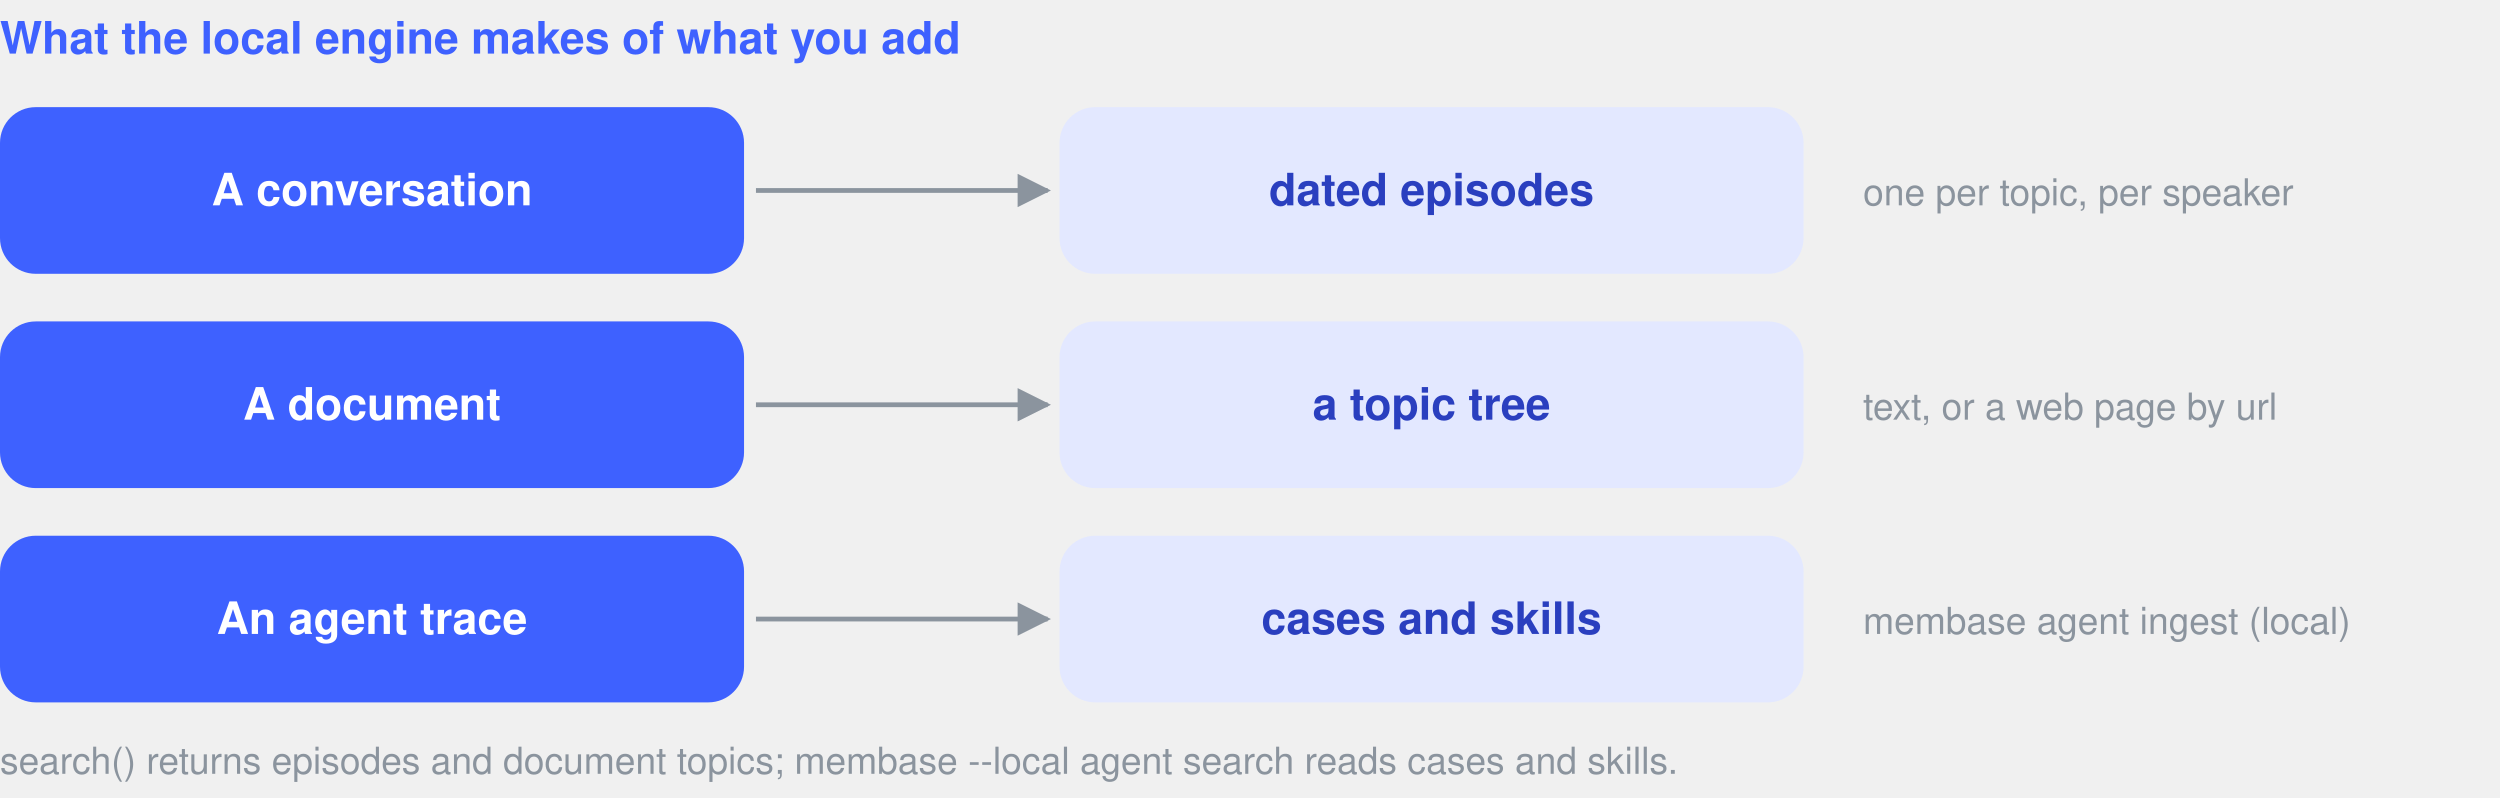
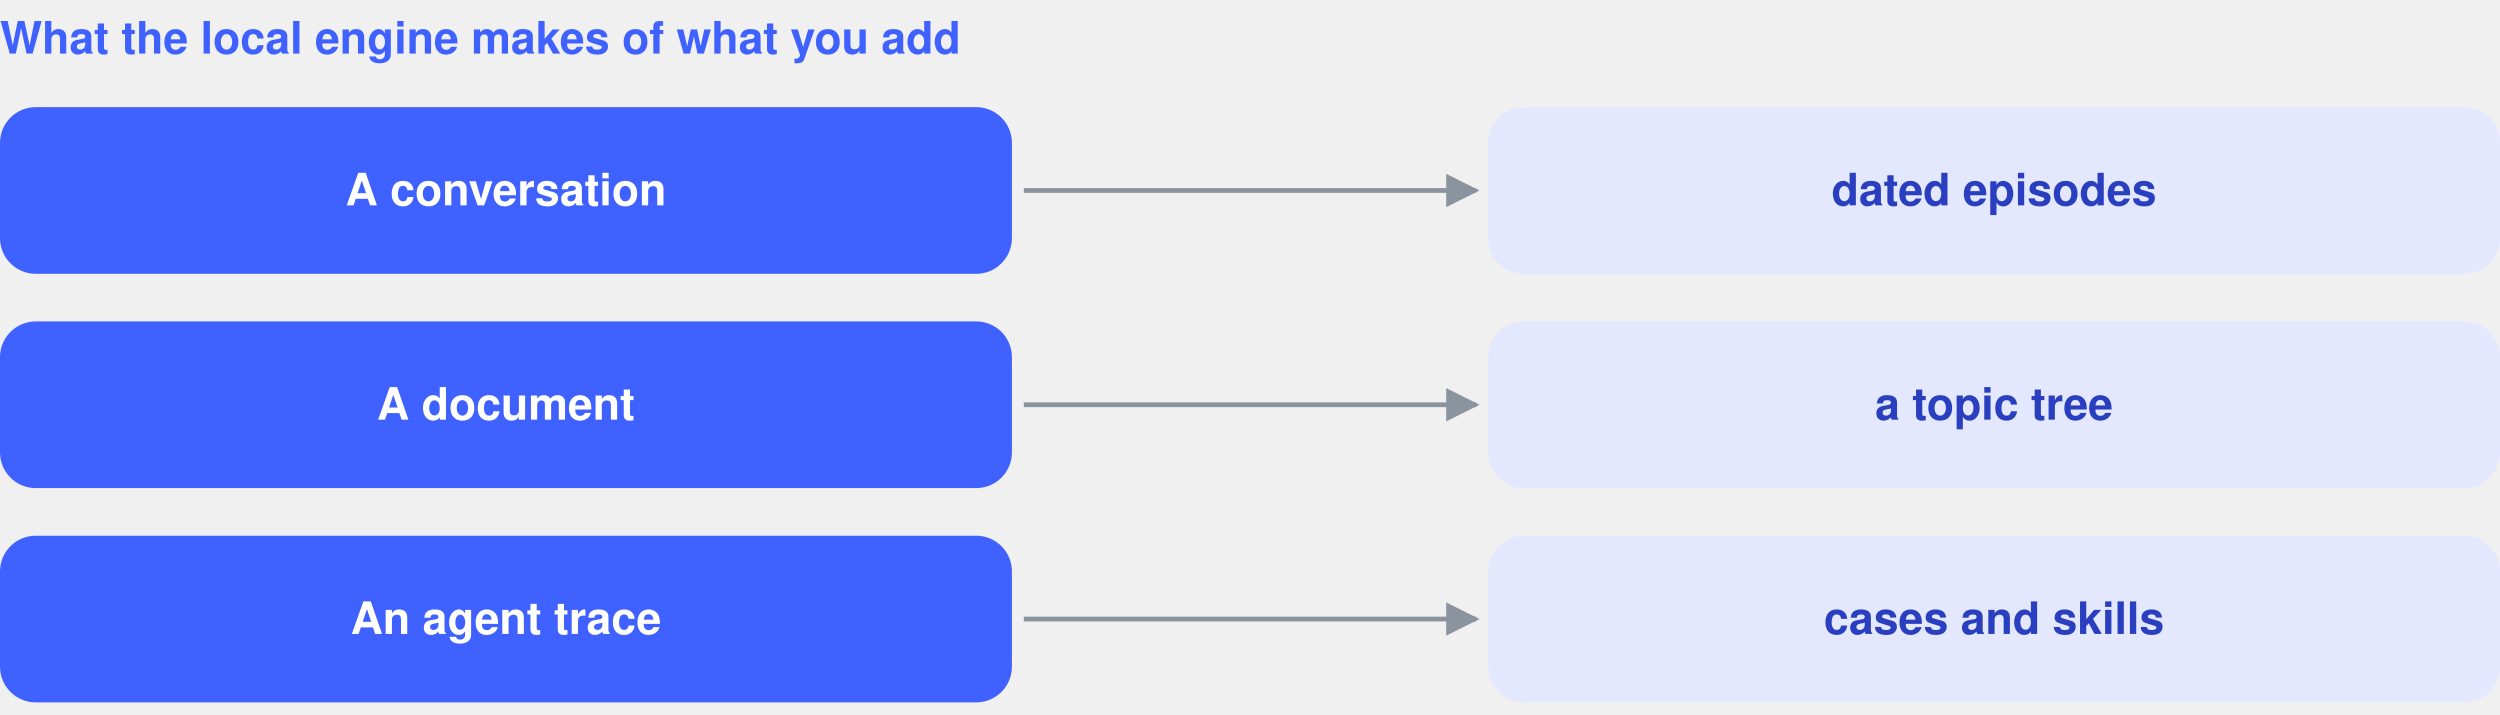
- <svg xmlns="http://www.w3.org/2000/svg" width="840" height="268" viewBox="0 0 840 268" role="img" aria-label="Conversations, documents and agent traces">
+ <svg xmlns="http://www.w3.org/2000/svg" width="840" height="240" viewBox="0 0 840 240" role="img" aria-label="Conversations, documents and agent traces">
  <defs>
    <marker id="a" viewBox="0 0 10 10" refX="9" refY="5" markerWidth="7" markerHeight="7" orient="auto-start-reverse">
      <path d="M0 0L10 5L0 10z" fill="#8B949E" />
    </marker>
  </defs>
  <style>text{font-family:-apple-system, BlinkMacSystemFont, "Segoe UI", Helvetica, Arial, sans-serif;fill:#8B949E} .t{font-size:15px;font-weight:600;fill:#3E61FF} .h{font-size:15px;font-weight:700} .s{font-size:12.5px} .m{font-family:ui-monospace, SFMono-Regular, Menlo, Consolas, monospace;font-size:12px} .w{fill:#FFFFFF} .k{fill:#2A3FBF}</style>
  <text class="t" x="0" y="18">What the local engine makes of what you add</text>
-   <rect x="0" y="36" width="250" height="56" rx="12" fill="#3E61FF" />
-   <text class="h w" x="125.0" y="69.0" text-anchor="middle">A conversation</text>
-   <line x1="254" y1="64" x2="352" y2="64" stroke="#8B949E" stroke-width="1.6" marker-end="url(#a)" />
-   <rect x="356" y="36" width="250" height="56" rx="12" fill="#E3E8FF" />
-   <text class="h k" x="481.0" y="69.0" text-anchor="middle">dated episodes</text>
-   <text class="s" x="626" y="69">one per topic, per speaker</text>
-   <rect x="0" y="108" width="250" height="56" rx="12" fill="#3E61FF" />
-   <text class="h w" x="125.0" y="141.0" text-anchor="middle">A document</text>
-   <line x1="254" y1="136" x2="352" y2="136" stroke="#8B949E" stroke-width="1.6" marker-end="url(#a)" />
-   <rect x="356" y="108" width="250" height="56" rx="12" fill="#E3E8FF" />
-   <text class="h k" x="481.0" y="141.0" text-anchor="middle">a topic tree</text>
-   <text class="s" x="626" y="141">text, or a web page by url</text>
-   <rect x="0" y="180" width="250" height="56" rx="12" fill="#3E61FF" />
-   <text class="h w" x="125.0" y="213.0" text-anchor="middle">An agent trace</text>
-   <line x1="254" y1="208" x2="352" y2="208" stroke="#8B949E" stroke-width="1.6" marker-end="url(#a)" />
-   <rect x="356" y="180" width="250" height="56" rx="12" fill="#E3E8FF" />
-   <text class="h k" x="481.0" y="213.0" text-anchor="middle">cases and skills</text>
-   <text class="s" x="626" y="213">membase agent ingest (local)</text>
-   <text class="s" x="0" y="260">search() returns episodes and document topics; membase --local agent search reads cases and skills.</text>
+   <rect x="0" y="36" width="340" height="56" rx="12" fill="#3E61FF" />
+   <text class="h w" x="170.0" y="69.0" text-anchor="middle">A conversation</text>
+   <line x1="344" y1="64" x2="496" y2="64" stroke="#8B949E" stroke-width="1.6" marker-end="url(#a)" />
+   <rect x="500" y="36" width="340" height="56" rx="12" fill="#E3E8FF" />
+   <text class="h k" x="670.0" y="69.0" text-anchor="middle">dated episodes</text>
+   <rect x="0" y="108" width="340" height="56" rx="12" fill="#3E61FF" />
+   <text class="h w" x="170.0" y="141.0" text-anchor="middle">A document</text>
+   <line x1="344" y1="136" x2="496" y2="136" stroke="#8B949E" stroke-width="1.6" marker-end="url(#a)" />
+   <rect x="500" y="108" width="340" height="56" rx="12" fill="#E3E8FF" />
+   <text class="h k" x="670.0" y="141.0" text-anchor="middle">a topic tree</text>
+   <rect x="0" y="180" width="340" height="56" rx="12" fill="#3E61FF" />
+   <text class="h w" x="170.0" y="213.0" text-anchor="middle">An agent trace</text>
+   <line x1="344" y1="208" x2="496" y2="208" stroke="#8B949E" stroke-width="1.6" marker-end="url(#a)" />
+   <rect x="500" y="180" width="340" height="56" rx="12" fill="#E3E8FF" />
+   <text class="h k" x="670.0" y="213.0" text-anchor="middle">cases and skills</text>
</svg>
